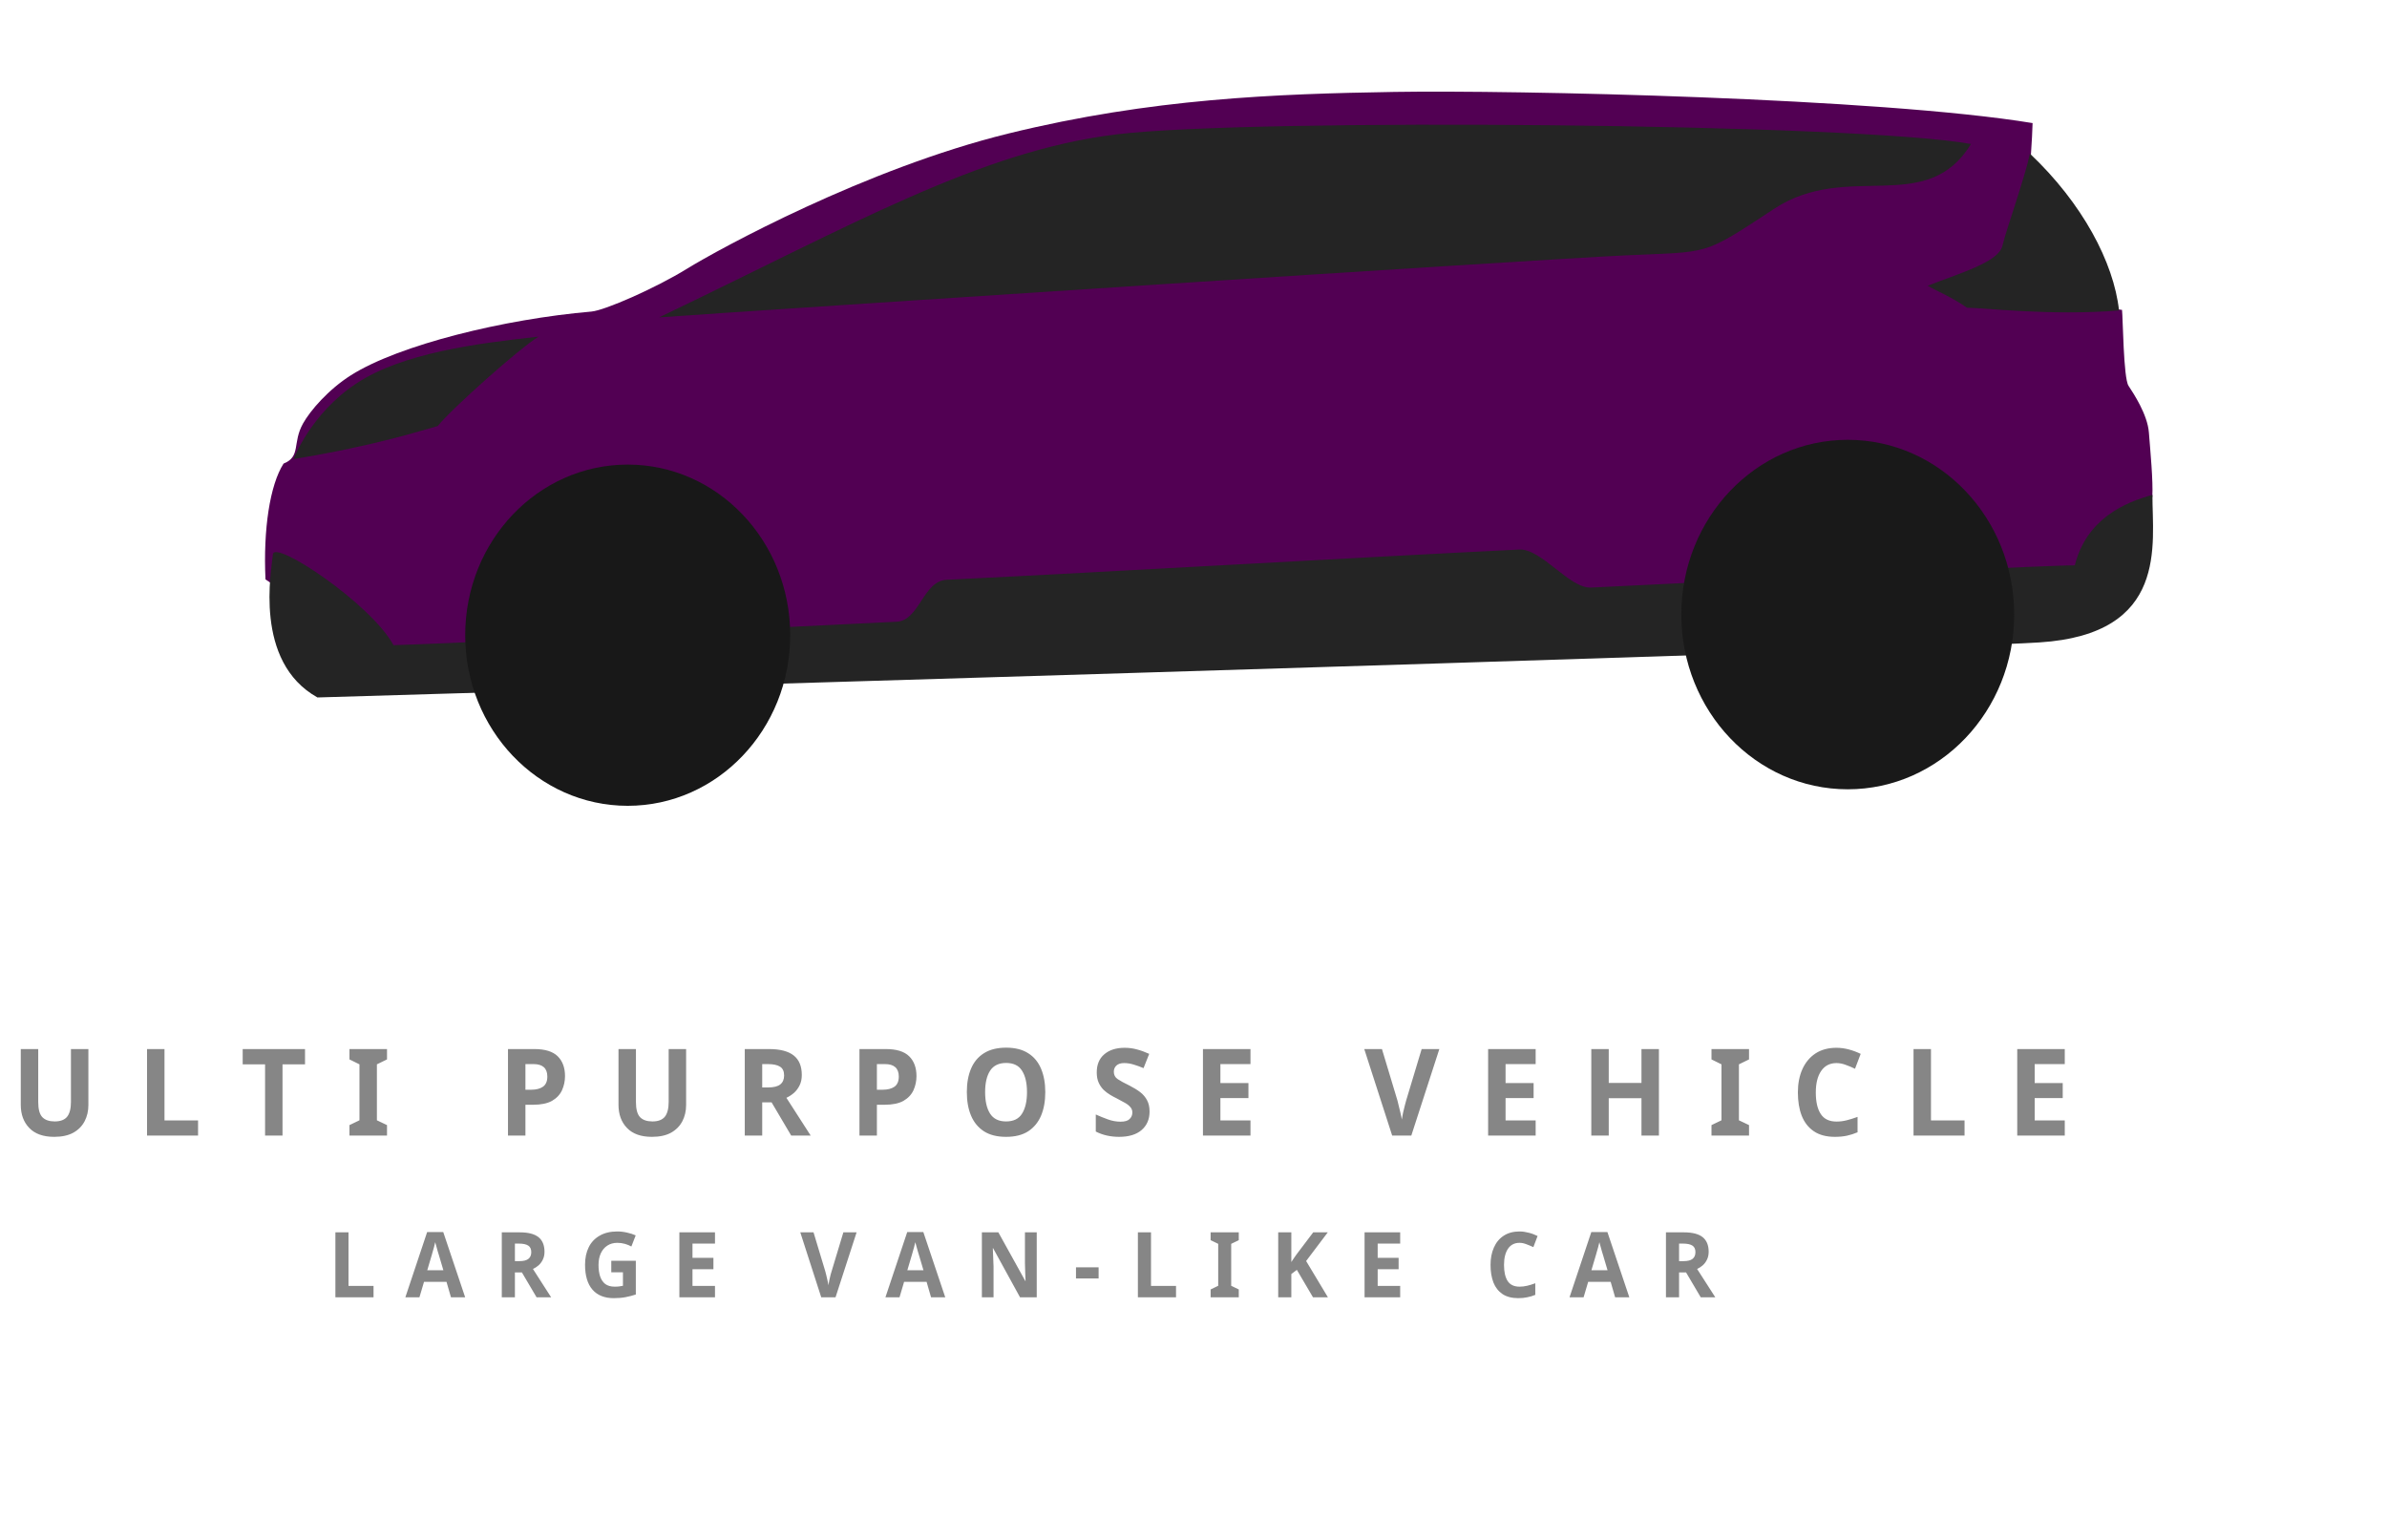
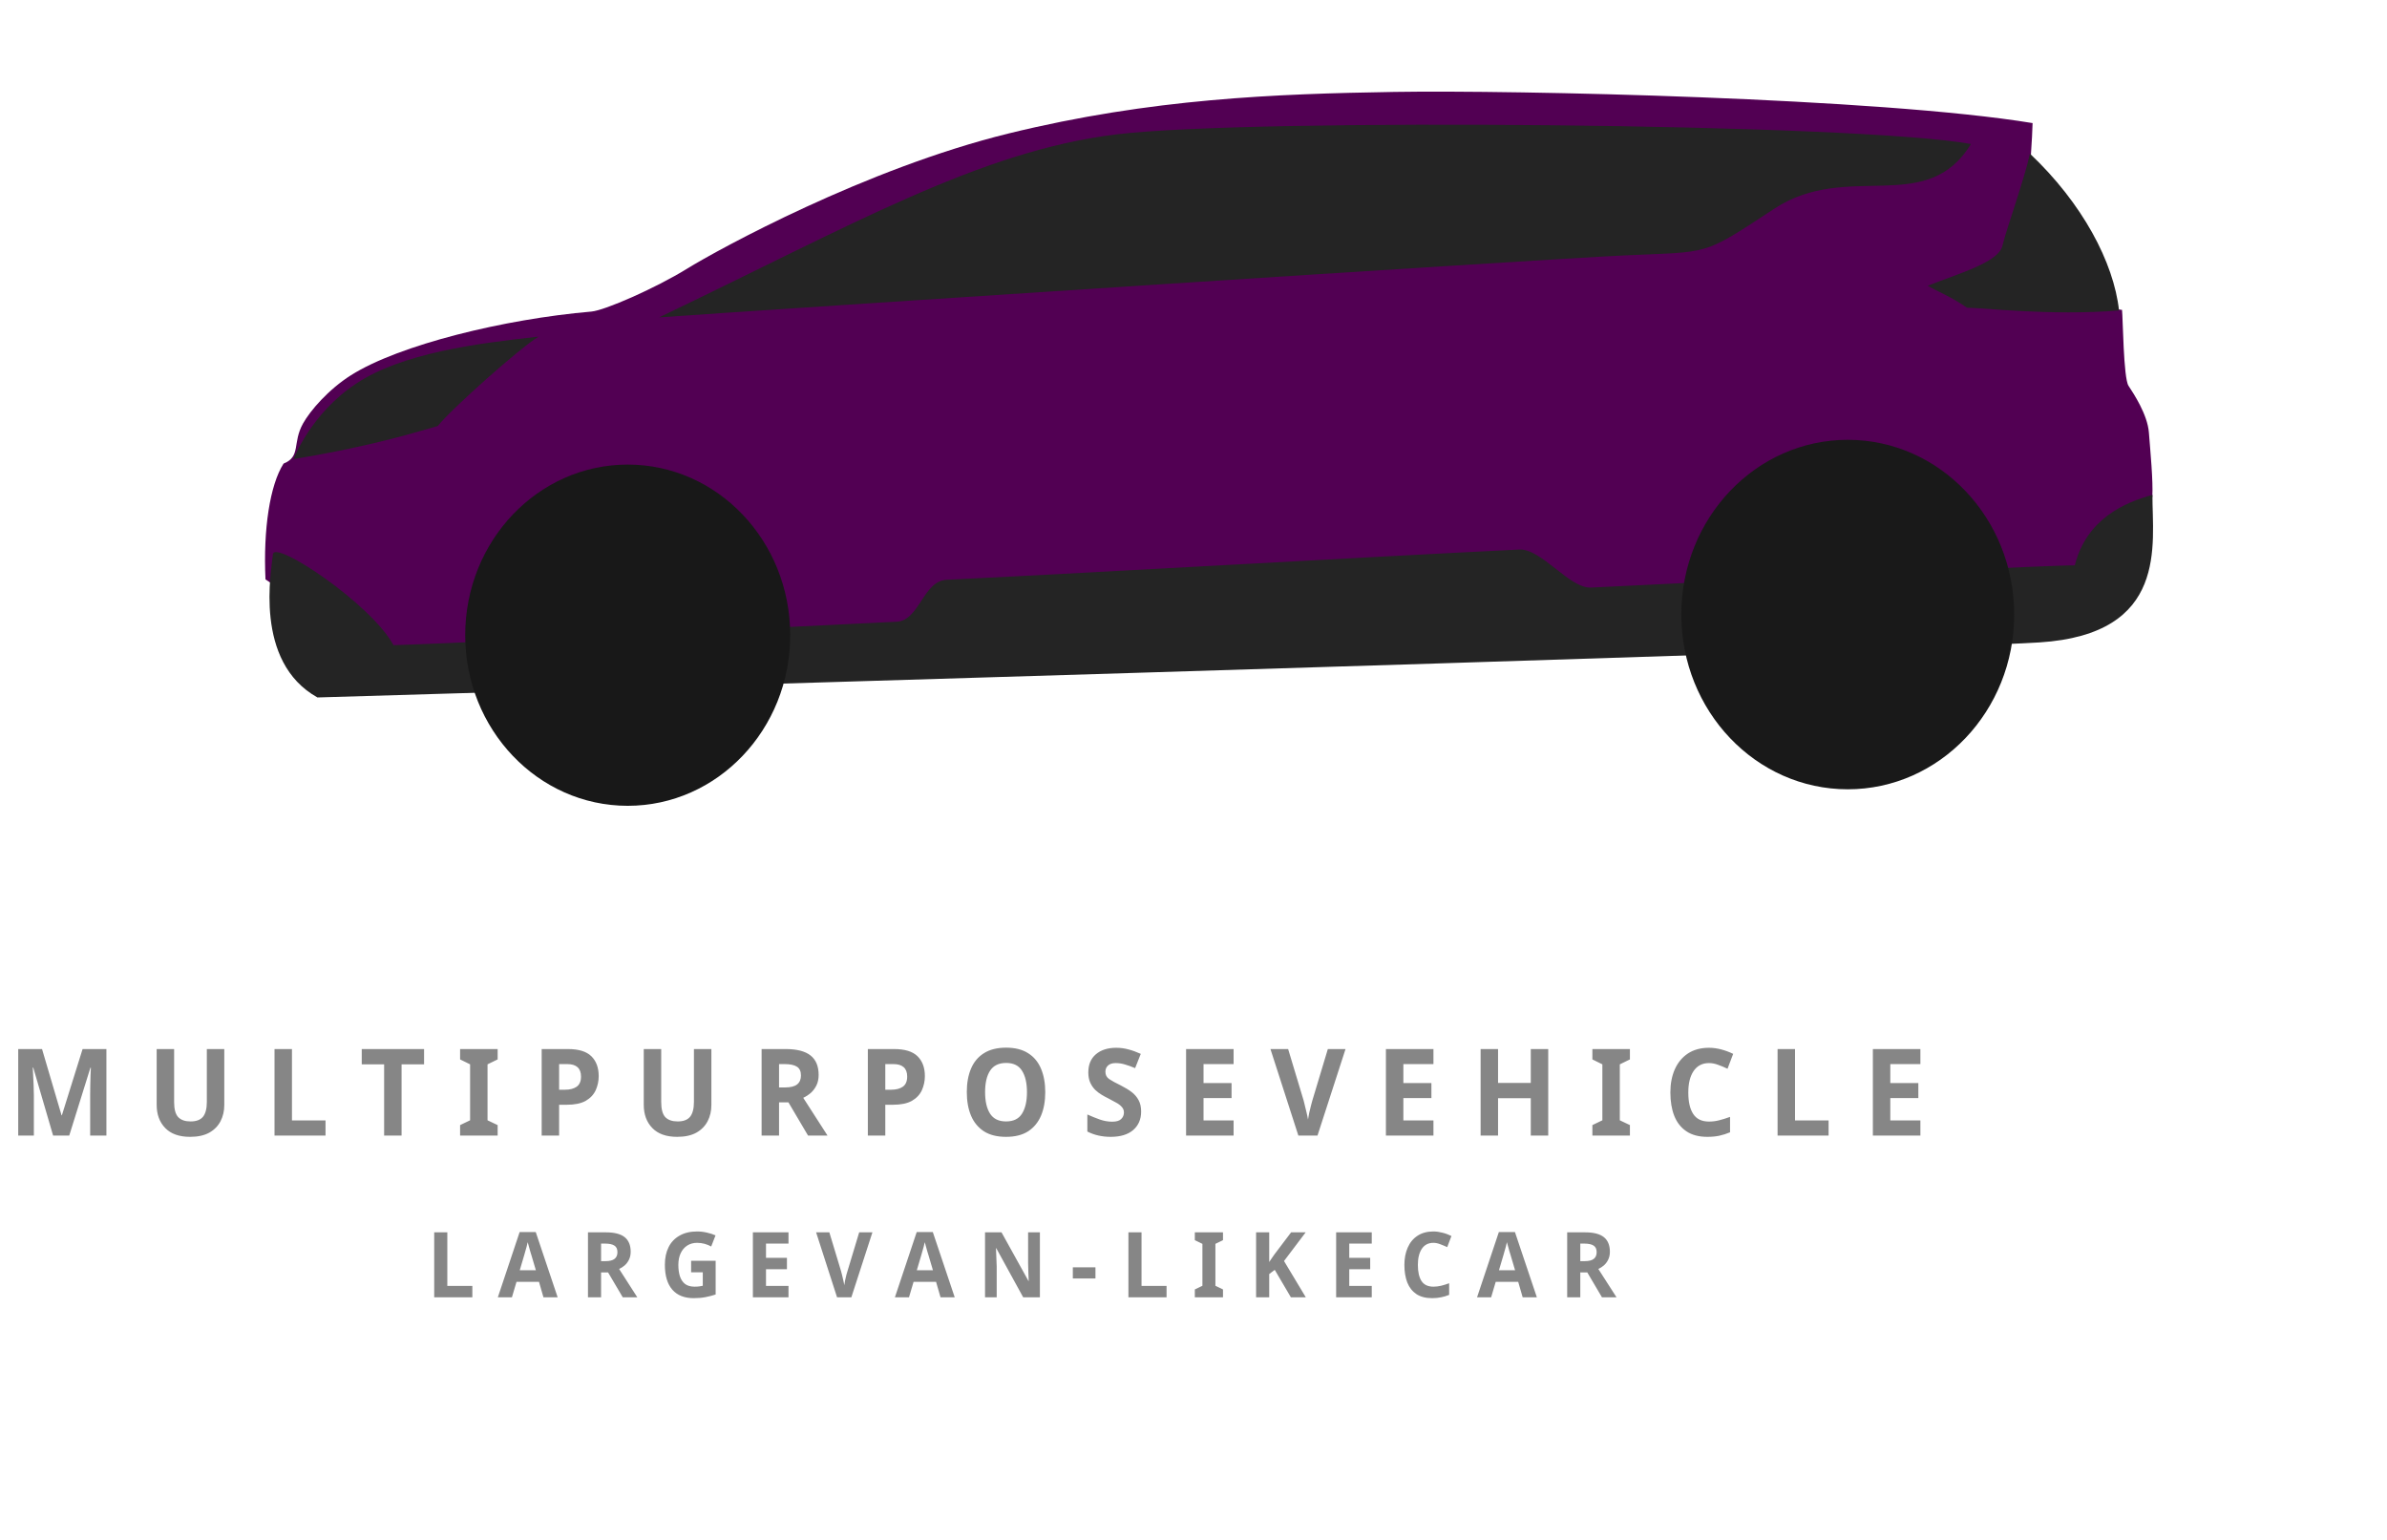
- <svg xmlns="http://www.w3.org/2000/svg" width="310" height="200" version="1.1" id="svg8" style="enable-background:new" viewBox="0 0 310 200">
-   <defs id="defs2" />
-   <g id="layer3" style="display:inline" transform="translate(-19.84376,-10.63797)" />
-   <g id="layer2" style="display:inline;opacity:1" transform="translate(-19.84376,-10.63797)">
-     <g transform="matrix(1.000016,0,0,1.050011,22.41674,-894.3674)" style="display:inline;enable-background:new" id="g4880">
-       <text xml:space="preserve" style="color:#000000;font-style:normal;font-variant:normal;font-weight:600;font-stretch:normal;line-height:0%;font-family:'Source Sans Pro';-inkscape-font-specification:'Source Sans Pro Semi-Bold';text-indent:0;text-align:center;text-decoration:none;text-decoration-line:none;letter-spacing:6px;word-spacing:0px;text-transform:none;writing-mode:lr-tb;direction:ltr;baseline-shift:baseline;text-anchor:middle;display:inline;overflow:visible;visibility:visible;fill:#868686;fill-opacity:1;fill-rule:nonzero;stroke:none;stroke-width:1px;stroke-linecap:butt;stroke-linejoin:miter;stroke-opacity:1;marker:none;enable-background:accumulate" x="152" y="1002.362" id="text4138">
-         <tspan id="tspan4140" x="152" y="1002.362" style="font-size:15px;line-height:1;letter-spacing:0px">M U L T I   P U R P O S E   V E H I C L E</tspan>
+ <svg xmlns="http://www.w3.org/2000/svg" id="svg8" width="310" height="200" enable-background="new" version="1.1" viewBox="0 0 310 200">
+   <g id="layer2" display="inline" opacity="1" transform="translate(-19.84376,-10.63797)">
+     <g id="g4880" display="inline" transform="matrix(1.000016,0,0,1.050011,22.41674,-894.3674)">
+       <text id="text4138" x="152" y="1002.362" fill="#868686" fill-opacity="1" fill-rule="nonzero" stroke="none" stroke-linecap="butt" stroke-linejoin="miter" stroke-opacity="1" stroke-width="1" baseline-shift="baseline" color="#000" direction="ltr" display="inline" enable-background="accumulate" font-family="Source Sans Pro" font-stretch="normal" font-style="normal" font-variant="normal" font-weight="600" letter-spacing="6" overflow="visible" text-anchor="middle" text-decoration="none" visibility="visible" word-spacing="0" writing-mode="lr-tb" xml:space="preserve" style="line-height:0%;-inkscape-font-specification:'Source Sans Pro Semi-Bold';text-indent:0;text-align:center;text-decoration-line:none;text-transform:none;marker:none">
+         <tspan style="line-height:1" id="tspan4140" x="152" y="1002.362" font-size="15" letter-spacing="0">M U L T I P U R P O S E V E H I C L E</tspan>
      </text>
-       <text xml:space="preserve" style="color:#000000;font-style:normal;font-variant:normal;font-weight:bold;font-stretch:normal;line-height:0%;font-family:'Source Sans Pro';-inkscape-font-specification:'Source Sans Pro Bold';text-indent:0;text-align:center;text-decoration:none;text-decoration-line:none;letter-spacing:4px;word-spacing:0px;text-transform:none;writing-mode:lr-tb;direction:ltr;baseline-shift:baseline;text-anchor:middle;display:inline;overflow:visible;visibility:visible;fill:#868686;fill-opacity:1;fill-rule:nonzero;stroke:none;stroke-width:1px;stroke-linecap:butt;stroke-linejoin:miter;stroke-opacity:1;marker:none;enable-background:accumulate" x="153" y="1022.362" id="text4142">
-         <tspan id="tspan4144" x="153" y="1022.362" style="font-size:11.25px;line-height:2;letter-spacing:0px">L A R G E   V A N - L I K E   C A R</tspan>
+       <text id="text4142" x="153" y="1022.362" fill="#868686" fill-opacity="1" fill-rule="nonzero" stroke="none" stroke-linecap="butt" stroke-linejoin="miter" stroke-opacity="1" stroke-width="1" baseline-shift="baseline" color="#000" direction="ltr" display="inline" enable-background="accumulate" font-family="Source Sans Pro" font-stretch="normal" font-style="normal" font-variant="normal" font-weight="bold" letter-spacing="4" overflow="visible" text-anchor="middle" text-decoration="none" visibility="visible" word-spacing="0" writing-mode="lr-tb" xml:space="preserve" style="line-height:0%;-inkscape-font-specification:'Source Sans Pro Bold';text-indent:0;text-align:center;text-decoration-line:none;text-transform:none;marker:none">
+         <tspan style="line-height:2" id="tspan4144" x="153" y="1022.362" font-size="11.25" letter-spacing="0">L A R G E V A N - L I K E C A R</tspan>
      </text>
    </g>
-     <path style="fill:#520053;fill-opacity:1;stroke:none;stroke-width:0.691px;stroke-linecap:butt;stroke-linejoin:miter;stroke-opacity:1" d="m 54.322,85.886 c -0.301,-6.508 0.57,-12.25 2.347,-15.037 2.287,-0.91 1.114,-2.669 2.522,-5.196 0.937,-1.683 3.305,-4.434 6.24,-6.287 6.247,-3.945 19.92,-7.294 31.221,-8.263 1.732,-0.148 8.33,-3.04 12.422,-5.567 4.092,-2.527 23.226,-13.015 41.759,-17.564 18.533,-4.549 34.696,-5.144 50.1,-5.396 15.404,-0.253 62.906,0.763 82.883,4.048 -0.12,3.917 -0.782,14.974 -3.309,18.006 -2.527,3.033 9.748,6.444 11.553,6.192 1.805,-0.253 2.708,0 3.37,0.063 0.12,1.011 0.181,8.845 0.842,9.856 0.662,1.011 2.467,3.728 2.648,6.065 0.181,2.338 0.565,6.281 0.446,8.369 -0.842,2.401 -9.003,9.295 -11.726,9.697 -2.723,0.402 -223.205,16.306 -227.46,10.588 -3.112,-4.182 -2.465,-6.028 -3.15,-7.437 -0.252,-0.518 -2.707,-2.136 -2.707,-2.136 z" id="path4505" />
-     <path style="fill:#242424;fill-opacity:1;stroke:none;stroke-width:0.691px;stroke-linecap:butt;stroke-linejoin:miter;stroke-opacity:1" d="M 61.071,101.221 C 52.732,96.575 55.114,84.602 55.285,82.636 c 0.17,-1.966 12.764,6.433 15.658,11.794 5.159,-0.123 32.071,-1.413 65.345,-3.043 2.966,-0.145 3.431,-5.297 6.487,-5.447 23.472,-1.153 51.155,-2.789 74.365,-3.928 2.932,-0.144 6.503,5.076 9.342,4.937 34.229,-1.674 60.981,-2.947 62.815,-2.883 1.532,-6.076 6.536,-8.183 10.084,-9.158 -0.026,6.351 2.17,18.093 -14.679,19.166 -16.849,1.072 -223.63,7.148 -223.63,7.148 z" id="path3692" />
-     <path style="fill:#242424;fill-opacity:1;stroke:none;stroke-width:0.691px;stroke-linecap:butt;stroke-linejoin:miter;stroke-opacity:1" d="m 105.45,51.856 c 25.018,-11.973 41.697,-21.623 59.396,-23.767 17.7,-2.144 96.328,-1.43 110.964,1.251 -5.786,9.471 -15.998,2.144 -25.529,8.399 -9.531,6.254 -8.169,5.54 -19.572,6.076 -11.403,0.536 -110.113,6.969 -125.26,8.041 z" id="path4499" />
-     <path style="fill:#242424;fill-opacity:1;stroke:none;stroke-width:0.691px;stroke-linecap:butt;stroke-linejoin:miter;stroke-opacity:1" d="m 57.966,70.262 c 10.892,-1.787 16.679,-3.753 18.721,-4.289 1.872,-2.323 10.722,-10.186 13.105,-11.615 -8.169,0.894 -17.7,2.144 -23.656,6.076 -5.957,3.931 -8.169,9.829 -8.169,9.829 z" id="path4501" />
-     <path style="fill:#242424;fill-opacity:1;stroke:none;stroke-width:0.691px;stroke-linecap:butt;stroke-linejoin:miter;stroke-opacity:1" d="m 295.042,50.963 c -9.02,0.715 -17.53,-0.357 -19.742,-0.357 -2.042,-1.43 -3.914,-2.144 -5.106,-2.859 4.085,-1.608 9.19,-3.038 9.701,-5.182 0.511,-2.144 2.893,-8.756 3.574,-11.973 6.808,6.433 10.892,14.117 11.573,20.372 z" id="path4503" />
-     <ellipse style="fill:#181818;fill-opacity:1;stroke:none;stroke-width:0.691;stroke-opacity:1" id="path4509" cx="101.365" cy="93.136" rx="21.104" ry="22.159" />
-     <ellipse style="fill:#191919;fill-opacity:1;stroke:none;stroke-width:0.691;stroke-opacity:1" id="path4511" cx="259.812" cy="90.455" rx="21.614" ry="22.695" />
+     <path id="path4505" fill="#520053" fill-opacity="1" stroke="none" stroke-linecap="butt" stroke-linejoin="miter" stroke-opacity="1" stroke-width=".691" d="m 54.322,85.886 c -0.301,-6.508 0.57,-12.25 2.347,-15.037 2.287,-0.91 1.114,-2.669 2.522,-5.196 0.937,-1.683 3.305,-4.434 6.24,-6.287 6.247,-3.945 19.92,-7.294 31.221,-8.263 1.732,-0.148 8.33,-3.04 12.422,-5.567 4.092,-2.527 23.226,-13.015 41.759,-17.564 18.533,-4.549 34.696,-5.144 50.1,-5.396 15.404,-0.253 62.906,0.763 82.883,4.048 -0.12,3.917 -0.782,14.974 -3.309,18.006 -2.527,3.033 9.748,6.444 11.553,6.192 1.805,-0.253 2.708,0 3.37,0.063 0.12,1.011 0.181,8.845 0.842,9.856 0.662,1.011 2.467,3.728 2.648,6.065 0.181,2.338 0.565,6.281 0.446,8.369 -0.842,2.401 -9.003,9.295 -11.726,9.697 -2.723,0.402 -223.205,16.306 -227.46,10.588 -3.112,-4.182 -2.465,-6.028 -3.15,-7.437 -0.252,-0.518 -2.707,-2.136 -2.707,-2.136 z" />
+     <path id="path3692" fill="#242424" fill-opacity="1" stroke="none" stroke-linecap="butt" stroke-linejoin="miter" stroke-opacity="1" stroke-width=".691" d="M 61.071,101.221 C 52.732,96.575 55.114,84.602 55.285,82.636 c 0.17,-1.966 12.764,6.433 15.658,11.794 5.159,-0.123 32.071,-1.413 65.345,-3.043 2.966,-0.145 3.431,-5.297 6.487,-5.447 23.472,-1.153 51.155,-2.789 74.365,-3.928 2.932,-0.144 6.503,5.076 9.342,4.937 34.229,-1.674 60.981,-2.947 62.815,-2.883 1.532,-6.076 6.536,-8.183 10.084,-9.158 -0.026,6.351 2.17,18.093 -14.679,19.166 -16.849,1.072 -223.63,7.148 -223.63,7.148 z" />
+     <path id="path4499" fill="#242424" fill-opacity="1" stroke="none" stroke-linecap="butt" stroke-linejoin="miter" stroke-opacity="1" stroke-width=".691" d="m 105.45,51.856 c 25.018,-11.973 41.697,-21.623 59.396,-23.767 17.7,-2.144 96.328,-1.43 110.964,1.251 -5.786,9.471 -15.998,2.144 -25.529,8.399 -9.531,6.254 -8.169,5.54 -19.572,6.076 -11.403,0.536 -110.113,6.969 -125.26,8.041 z" />
+     <path id="path4501" fill="#242424" fill-opacity="1" stroke="none" stroke-linecap="butt" stroke-linejoin="miter" stroke-opacity="1" stroke-width=".691" d="m 57.966,70.262 c 10.892,-1.787 16.679,-3.753 18.721,-4.289 1.872,-2.323 10.722,-10.186 13.105,-11.615 -8.169,0.894 -17.7,2.144 -23.656,6.076 -5.957,3.931 -8.169,9.829 -8.169,9.829 z" />
+     <path id="path4503" fill="#242424" fill-opacity="1" stroke="none" stroke-linecap="butt" stroke-linejoin="miter" stroke-opacity="1" stroke-width=".691" d="m 295.042,50.963 c -9.02,0.715 -17.53,-0.357 -19.742,-0.357 -2.042,-1.43 -3.914,-2.144 -5.106,-2.859 4.085,-1.608 9.19,-3.038 9.701,-5.182 0.511,-2.144 2.893,-8.756 3.574,-11.973 6.808,6.433 10.892,14.117 11.573,20.372 z" />
+     <ellipse id="path4509" cx="101.365" cy="93.136" fill="#181818" fill-opacity="1" stroke="none" stroke-opacity="1" stroke-width=".691" rx="21.104" ry="22.159" />
+     <ellipse id="path4511" cx="259.812" cy="90.455" fill="#191919" fill-opacity="1" stroke="none" stroke-opacity="1" stroke-width=".691" rx="21.614" ry="22.695" />
  </g>
</svg>
